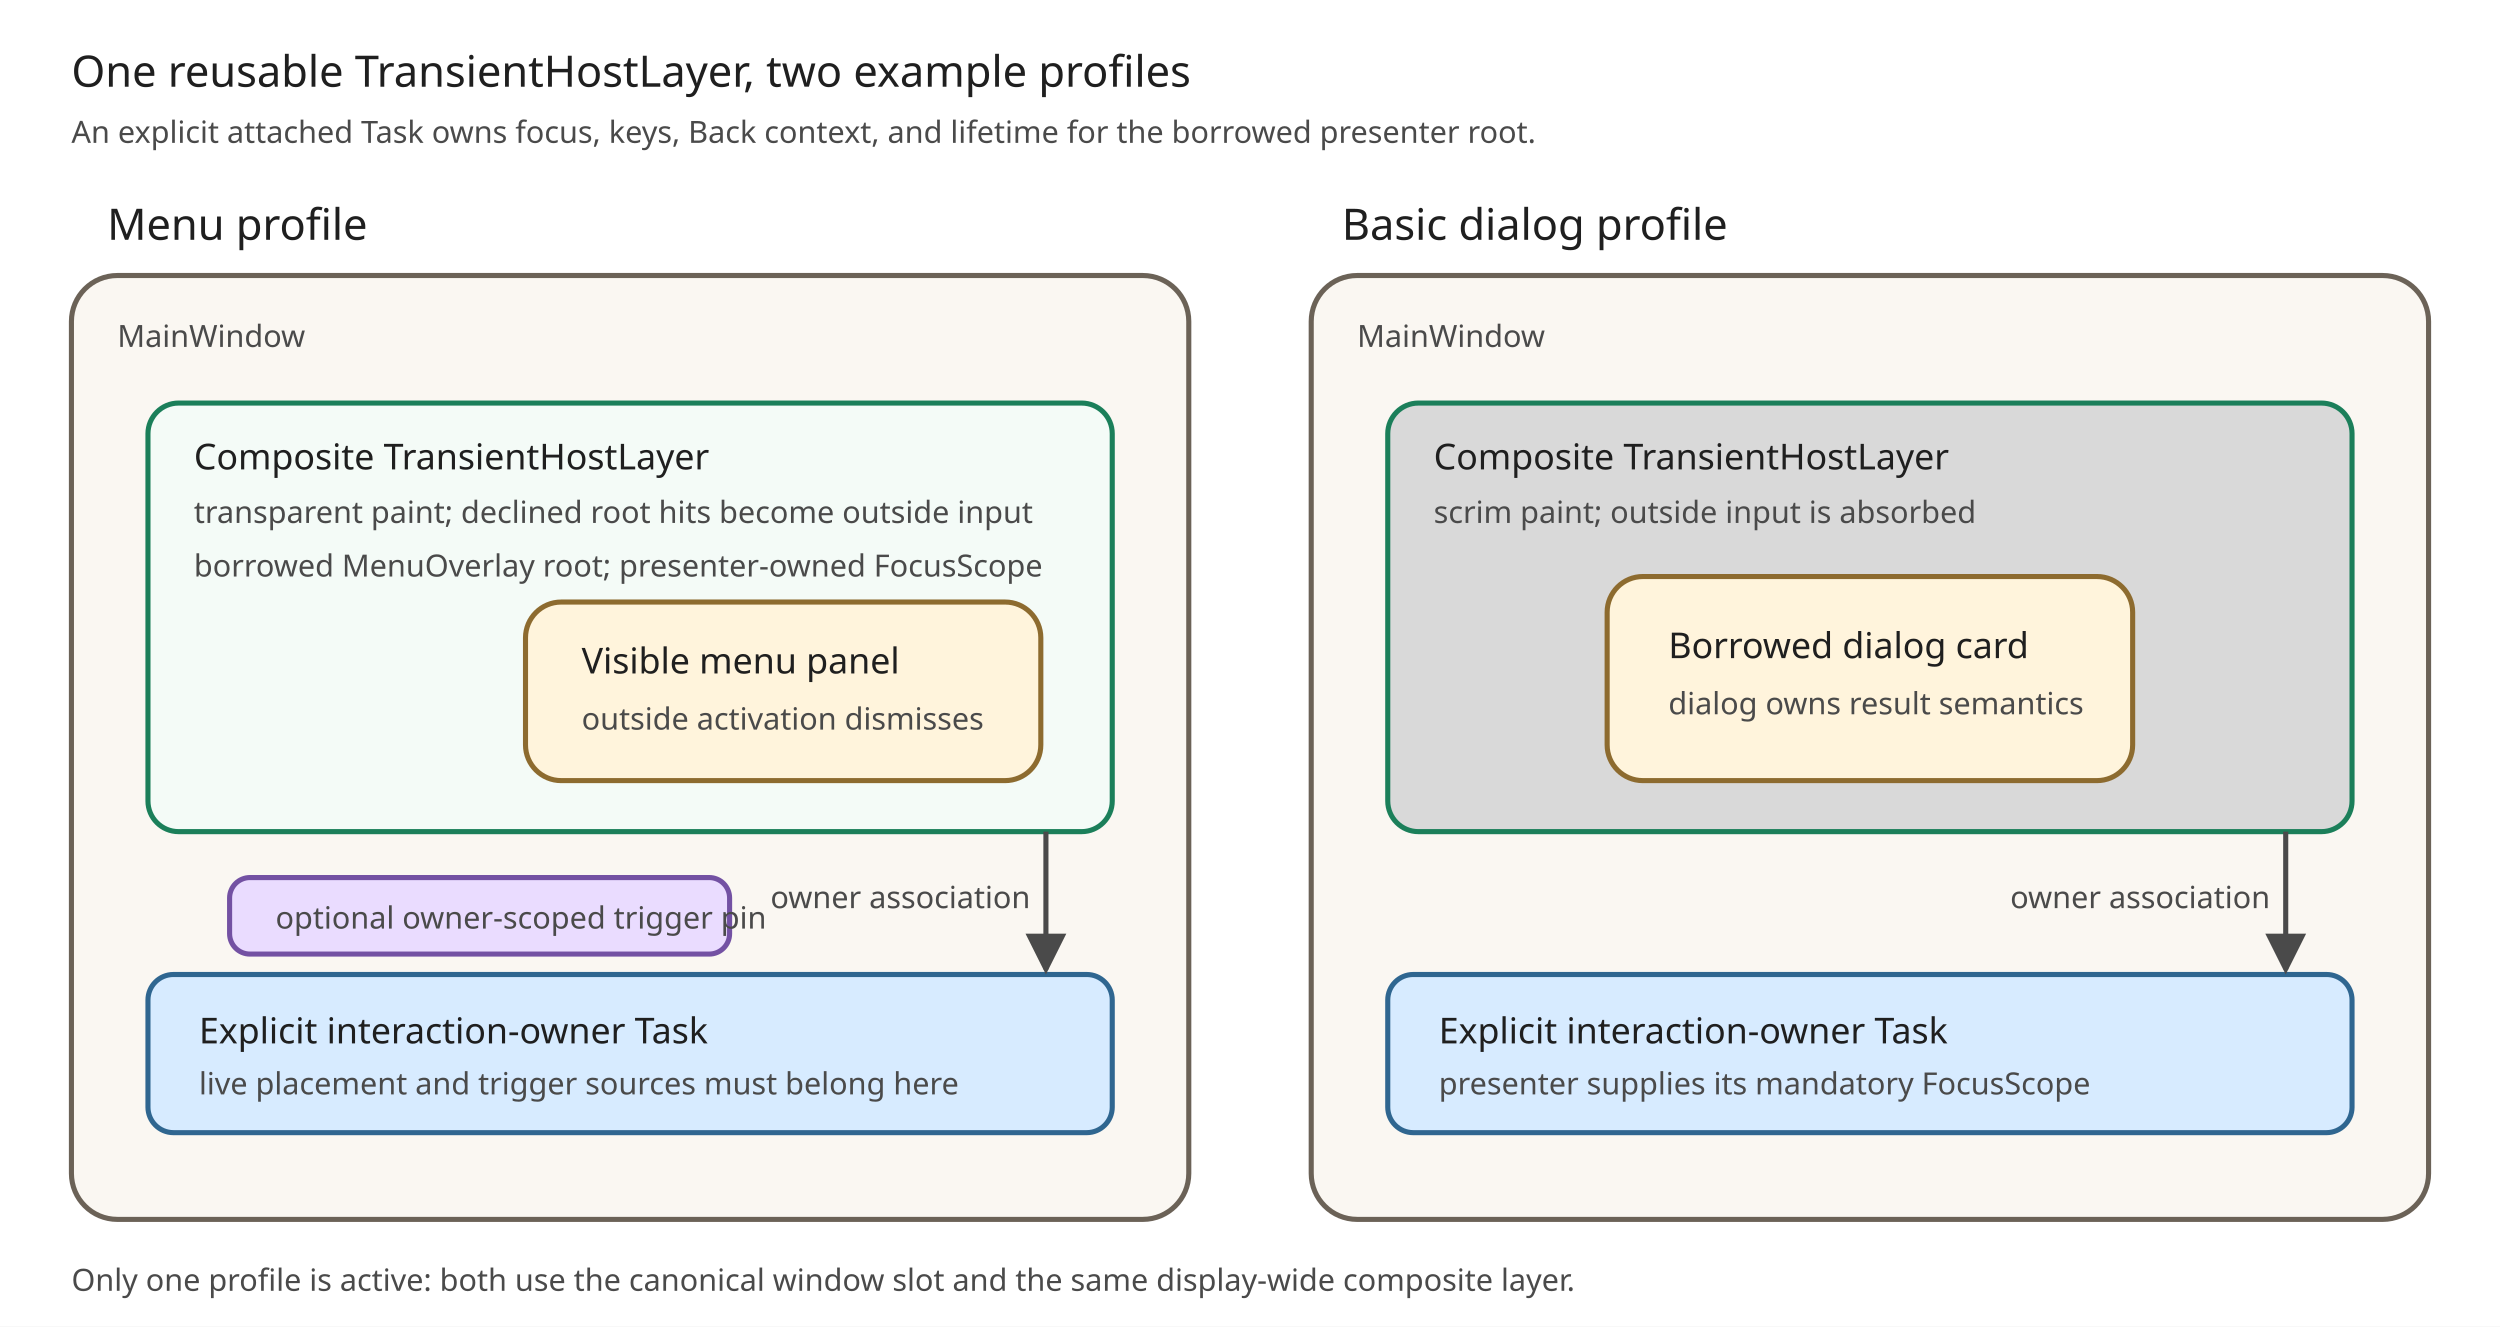
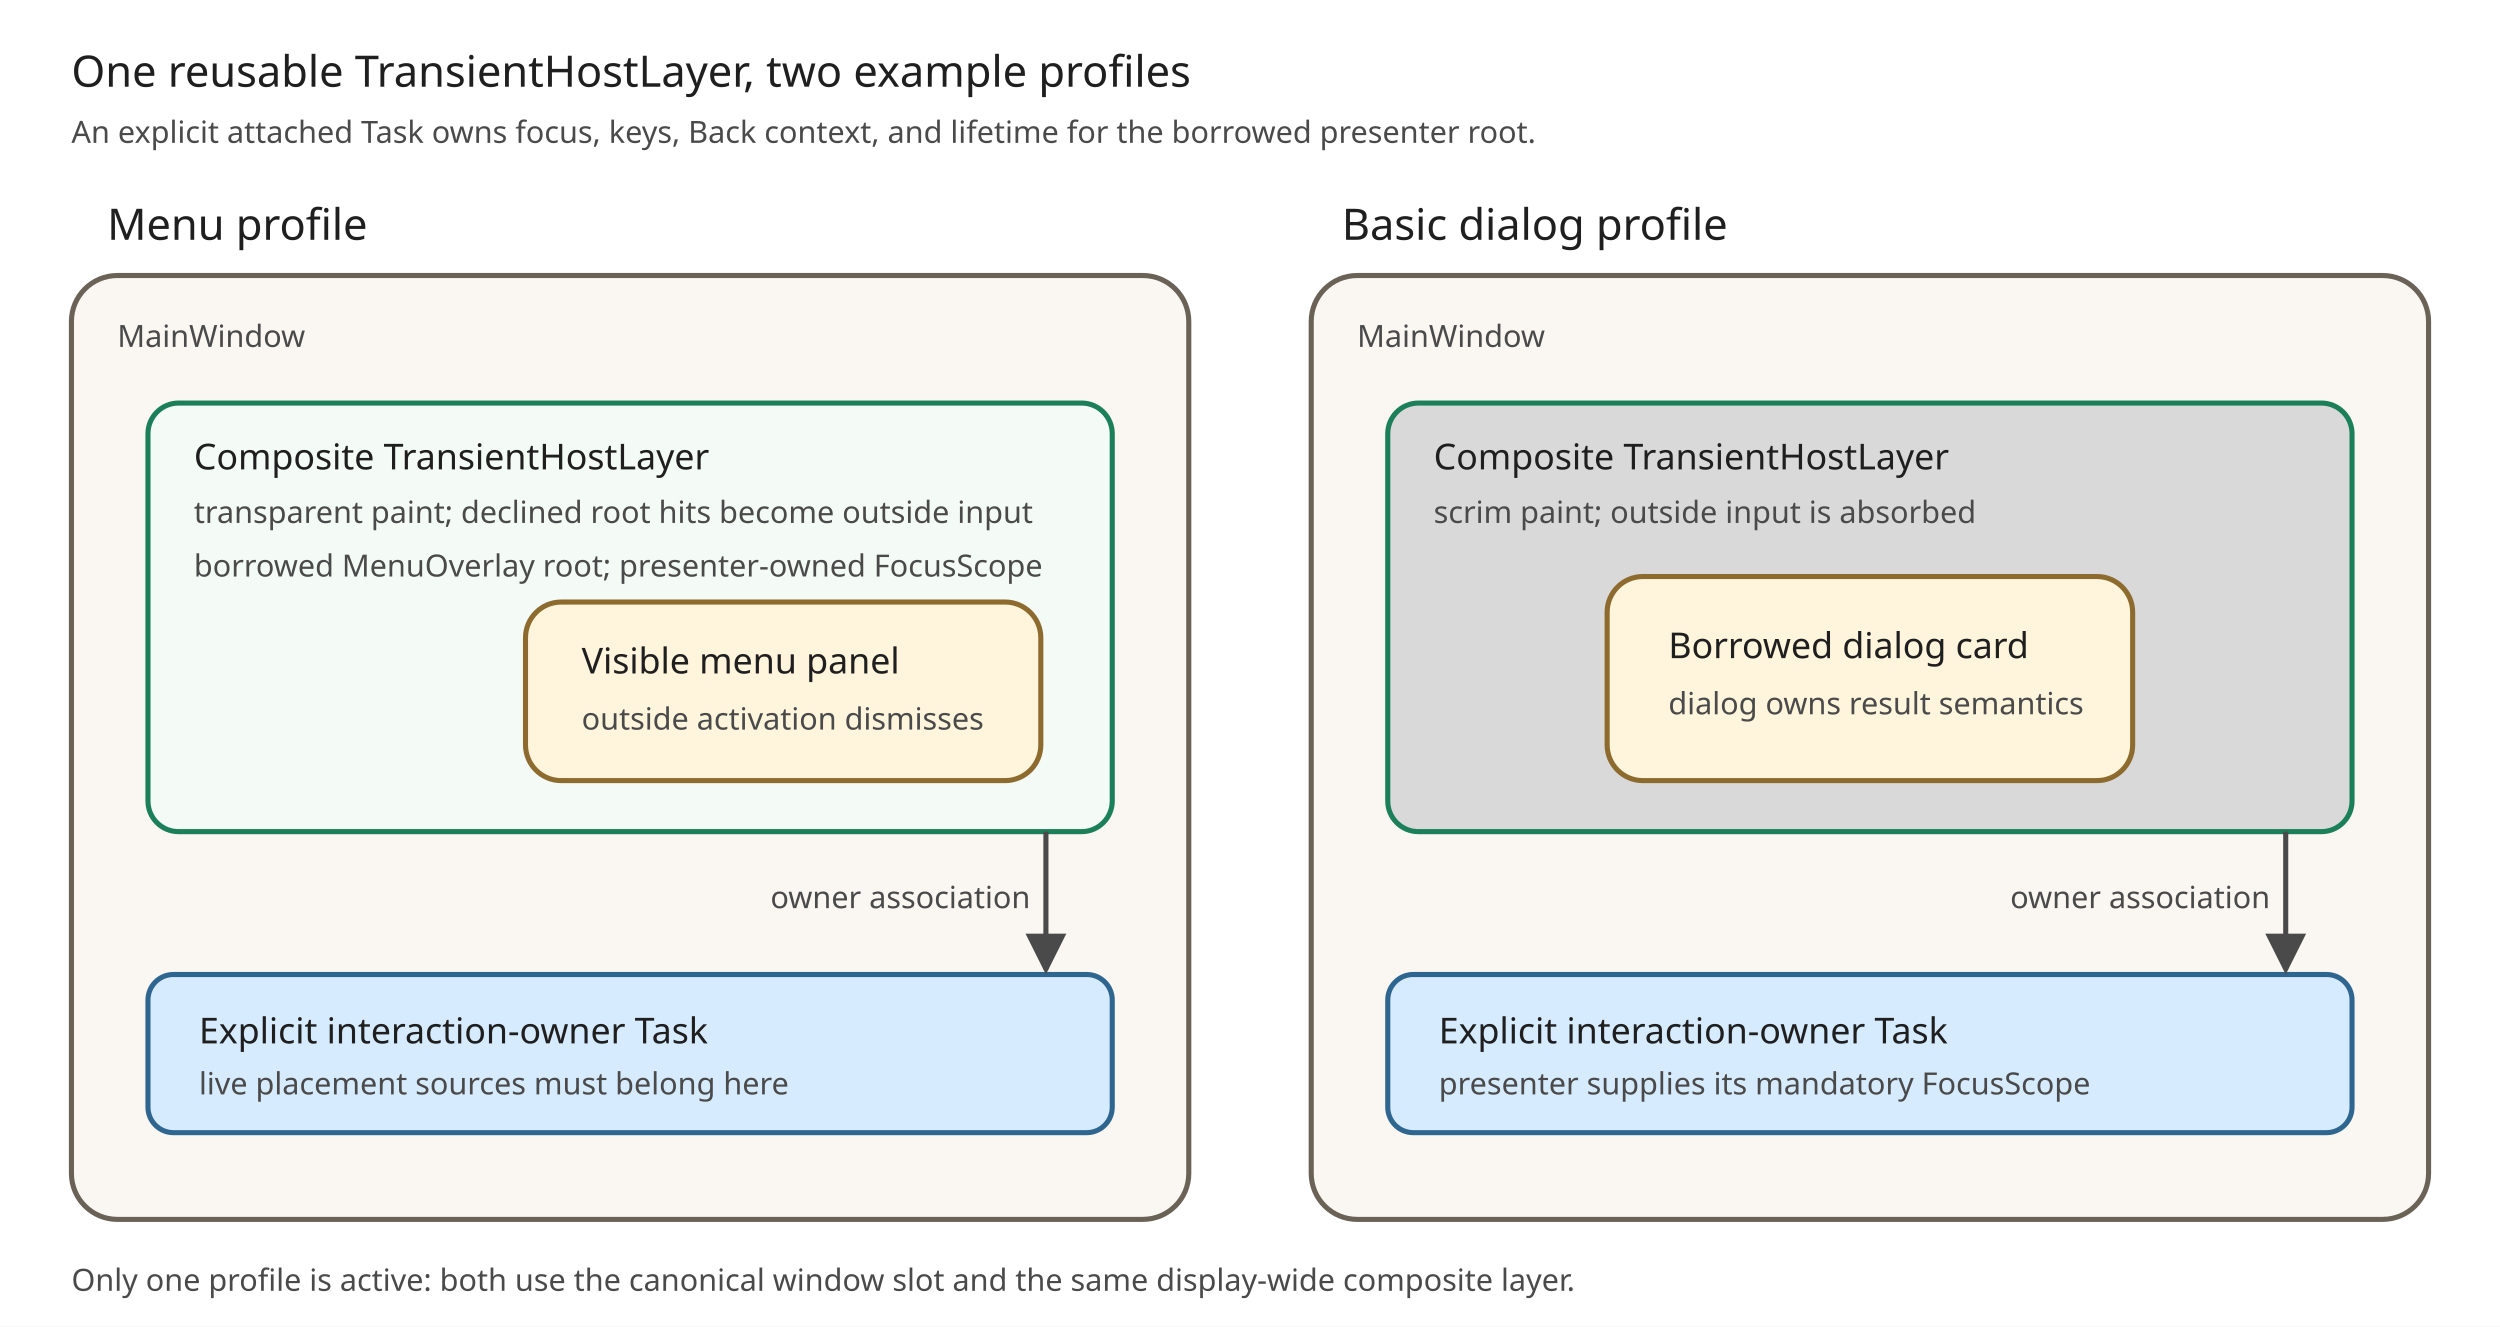
<svg xmlns="http://www.w3.org/2000/svg" width="980" height="520" viewBox="0 0 980 520">
  <rect width="980" height="520" fill="#ffffff" />
  <style>
    .title { font: 17px sans-serif; fill: #1f1f1f; }
    .label { font: 14px sans-serif; fill: #1f1f1f; }
    .small { font: 12px sans-serif; fill: #4a4a4a; }
    .window { fill: #faf7f2; stroke: #6b6257; stroke-width: 2; }
    .task { fill: #d7ebff; stroke: #2f6690; stroke-width: 2; }
-     .pin { fill: #eadcff; stroke: #7351a3; stroke-width: 2; }
    .popup-host { fill: #f4fbf7; stroke: #1b7f5a; stroke-width: 2; }
    .dialog-host { fill: #d9d9d9; stroke: #1b7f5a; stroke-width: 2; }
    .surface { fill: #fff4dc; stroke: #8d6b2f; stroke-width: 2; }
    .arrow { stroke: #4a4a4a; stroke-width: 2; marker-end: url(#arrow); }
  </style>
  <defs>
    <marker id="arrow" markerWidth="8" markerHeight="8" refX="7" refY="4" orient="auto">
      <path d="M0,0 L8,4 L0,8 z" fill="#4a4a4a" />
    </marker>
  </defs>
  <text x="28" y="34" class="title">One reusable TransientHostLayer, two example profiles</text>
  <text x="28" y="56" class="small">An explicit attached Task owns focus, keys, Back context, and lifetime for the borrowed presenter root.</text>
  <text x="42" y="94" class="title">Menu profile</text>
  <rect x="28" y="108" width="438" height="370" rx="18" class="window" />
  <text x="46" y="136" class="small">MainWindow</text>
  <rect x="58" y="158" width="378" height="168" rx="12" class="popup-host" />
  <text x="76" y="184" class="label">Composite TransientHostLayer</text>
  <text x="76" y="205" class="small">transparent paint; declined root hits become outside input</text>
  <text x="76" y="226" class="small">borrowed MenuOverlay root; presenter-owned FocusScope</text>
  <rect x="206" y="236" width="202" height="70" rx="14" class="surface" />
  <text x="228" y="264" class="label">Visible menu panel</text>
  <text x="228" y="286" class="small">outside activation dismisses</text>
-   <rect x="90" y="344" width="196" height="30" rx="8" class="pin" />
-   <text x="108" y="364" class="small">optional owner-scoped trigger pin</text>
  <rect x="58" y="382" width="378" height="62" rx="10" class="task" />
  <text x="78" y="409" class="label">Explicit interaction-owner Task</text>
-   <text x="78" y="429" class="small">live placement and trigger sources must belong here</text>
+   <text x="78" y="429" class="small">live placement sources must belong here</text>
  <line x1="410" y1="326" x2="410" y2="380" class="arrow" />
  <text x="302" y="356" class="small">owner association</text>
  <text x="526" y="94" class="title">Basic dialog profile</text>
  <rect x="514" y="108" width="438" height="370" rx="18" class="window" />
  <text x="532" y="136" class="small">MainWindow</text>
  <rect x="544" y="158" width="378" height="168" rx="12" class="dialog-host" />
  <text x="562" y="184" class="label">Composite TransientHostLayer</text>
  <text x="562" y="205" class="small">scrim paint; outside input is absorbed</text>
  <rect x="630" y="226" width="206" height="80" rx="14" class="surface" />
  <text x="654" y="258" class="label">Borrowed dialog card</text>
  <text x="654" y="280" class="small">dialog owns result semantics</text>
  <rect x="544" y="382" width="378" height="62" rx="10" class="task" />
  <text x="564" y="409" class="label">Explicit interaction-owner Task</text>
  <text x="564" y="429" class="small">presenter supplies its mandatory FocusScope</text>
  <line x1="896" y1="326" x2="896" y2="380" class="arrow" />
  <text x="788" y="356" class="small">owner association</text>
  <text x="28" y="506" class="small">Only one profile is active: both use the canonical window slot and the same display-wide composite layer.</text>
</svg>
